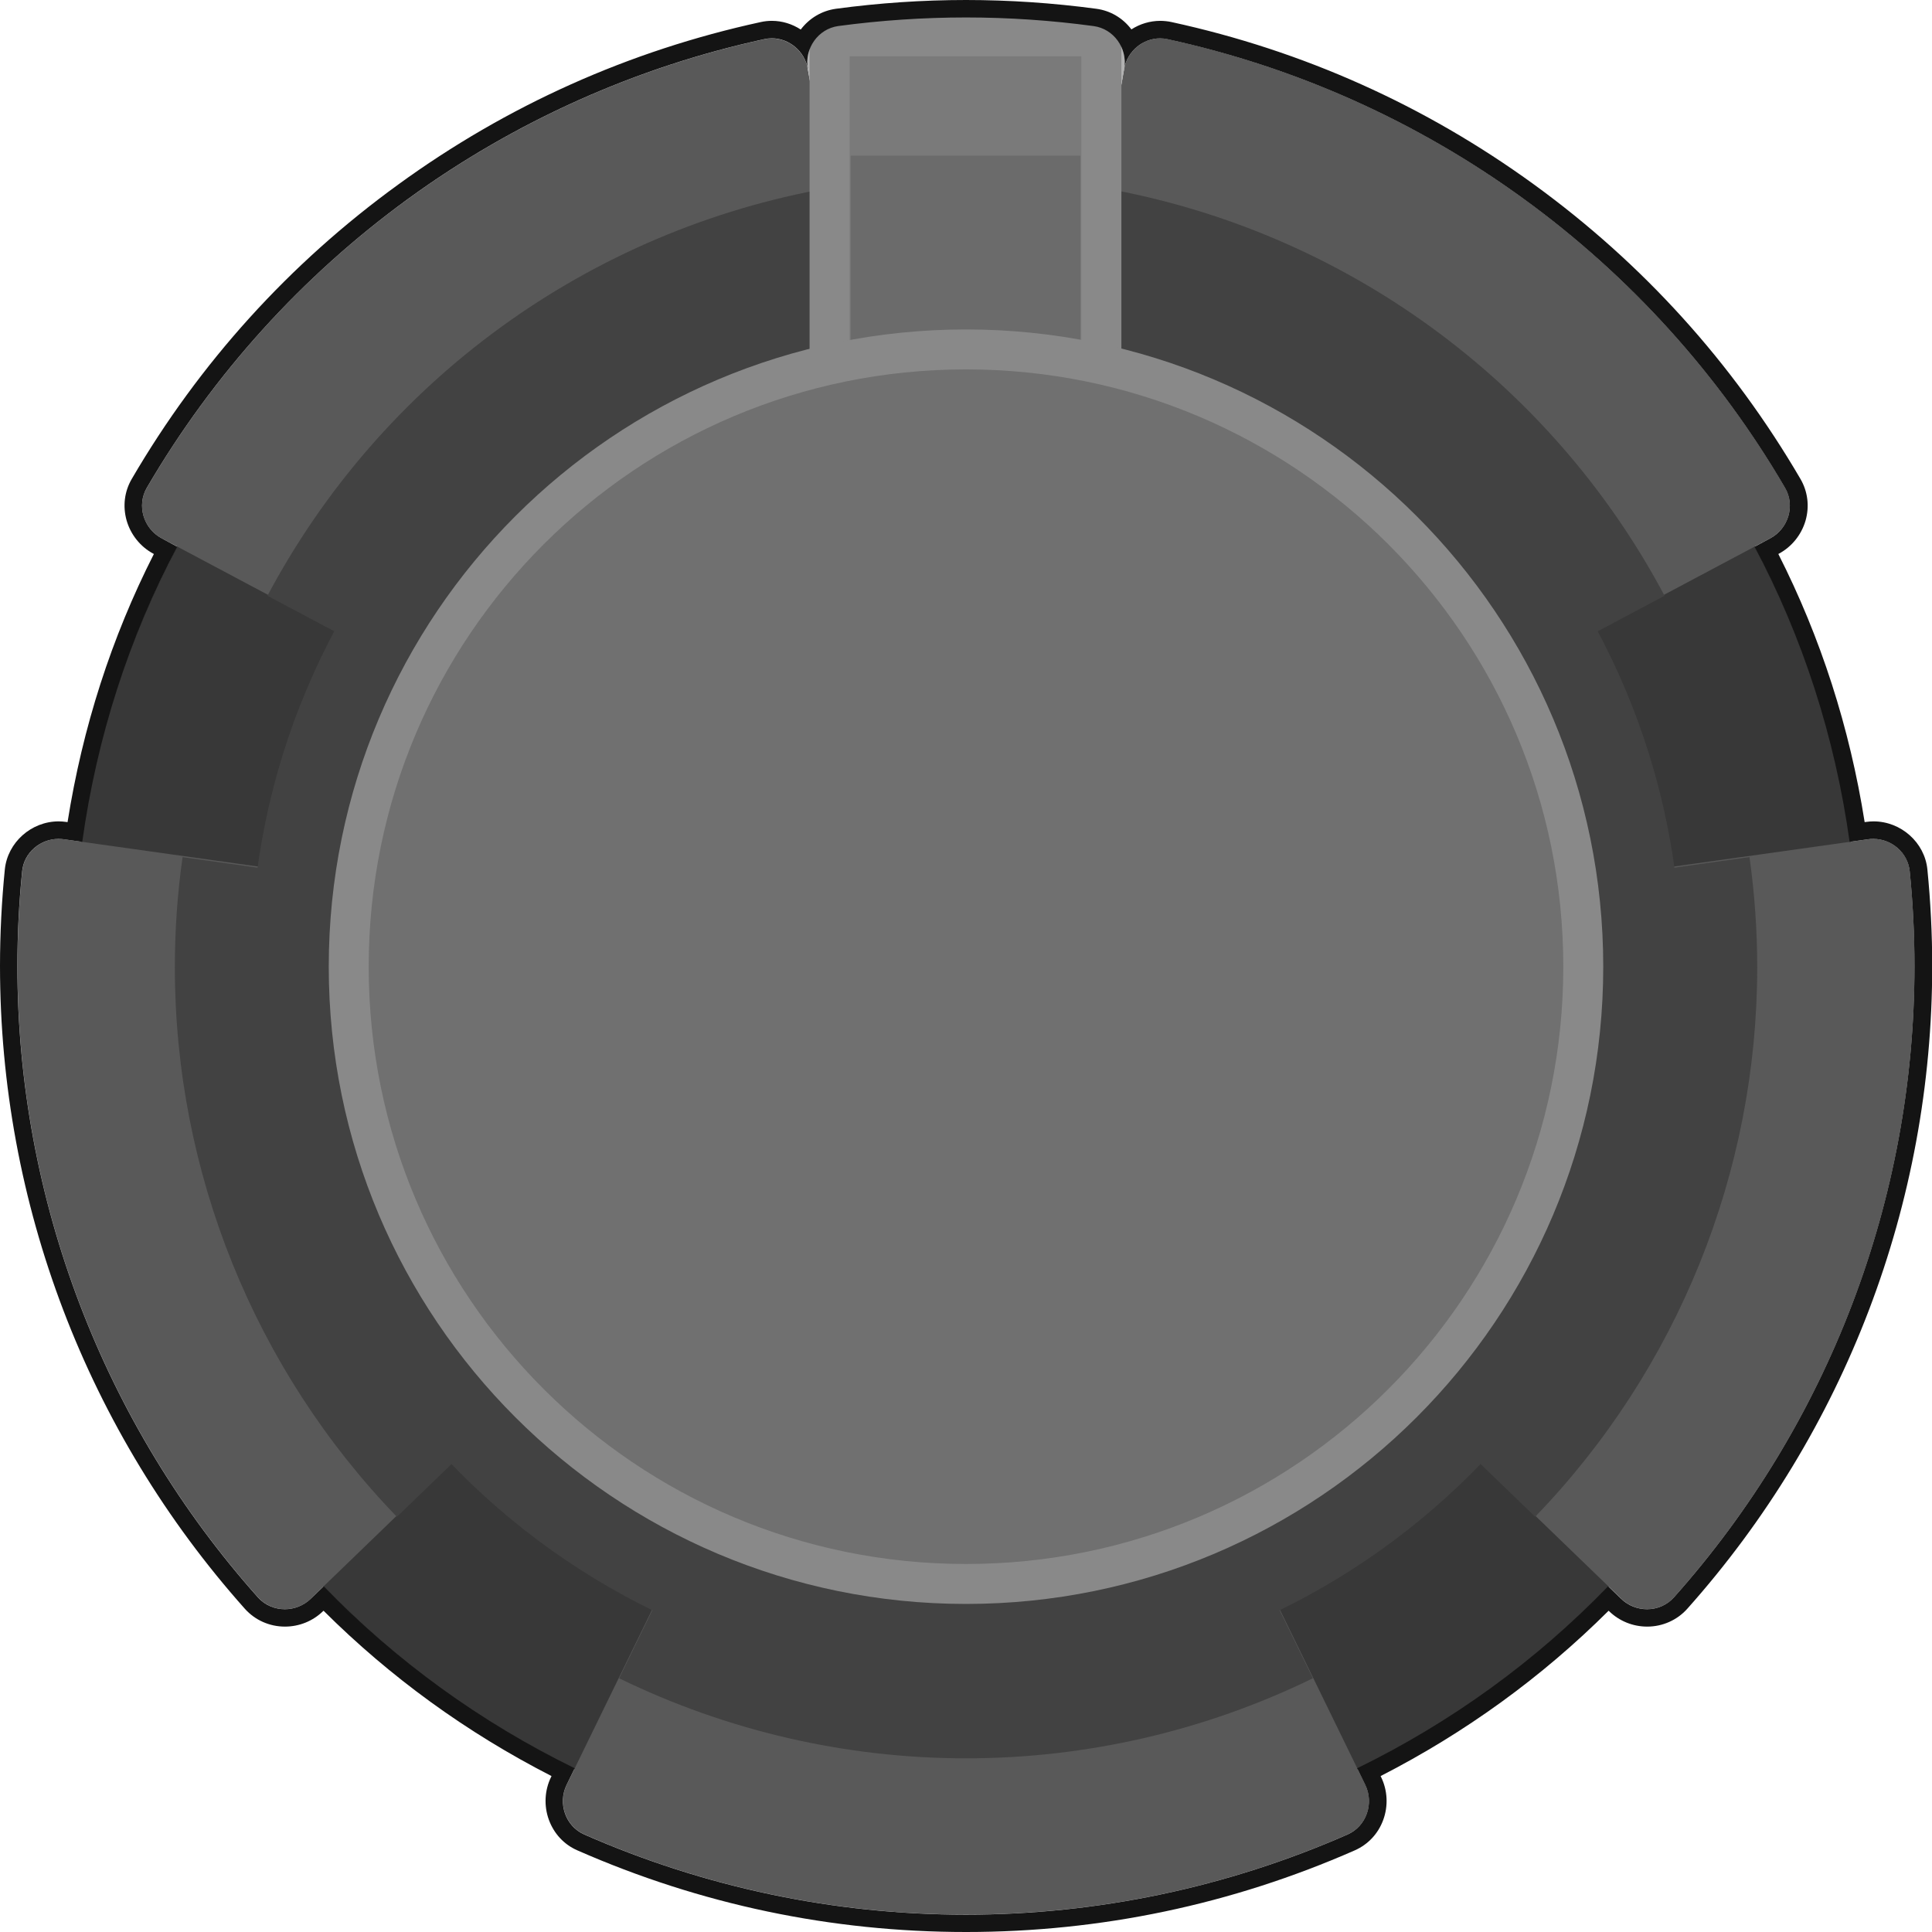
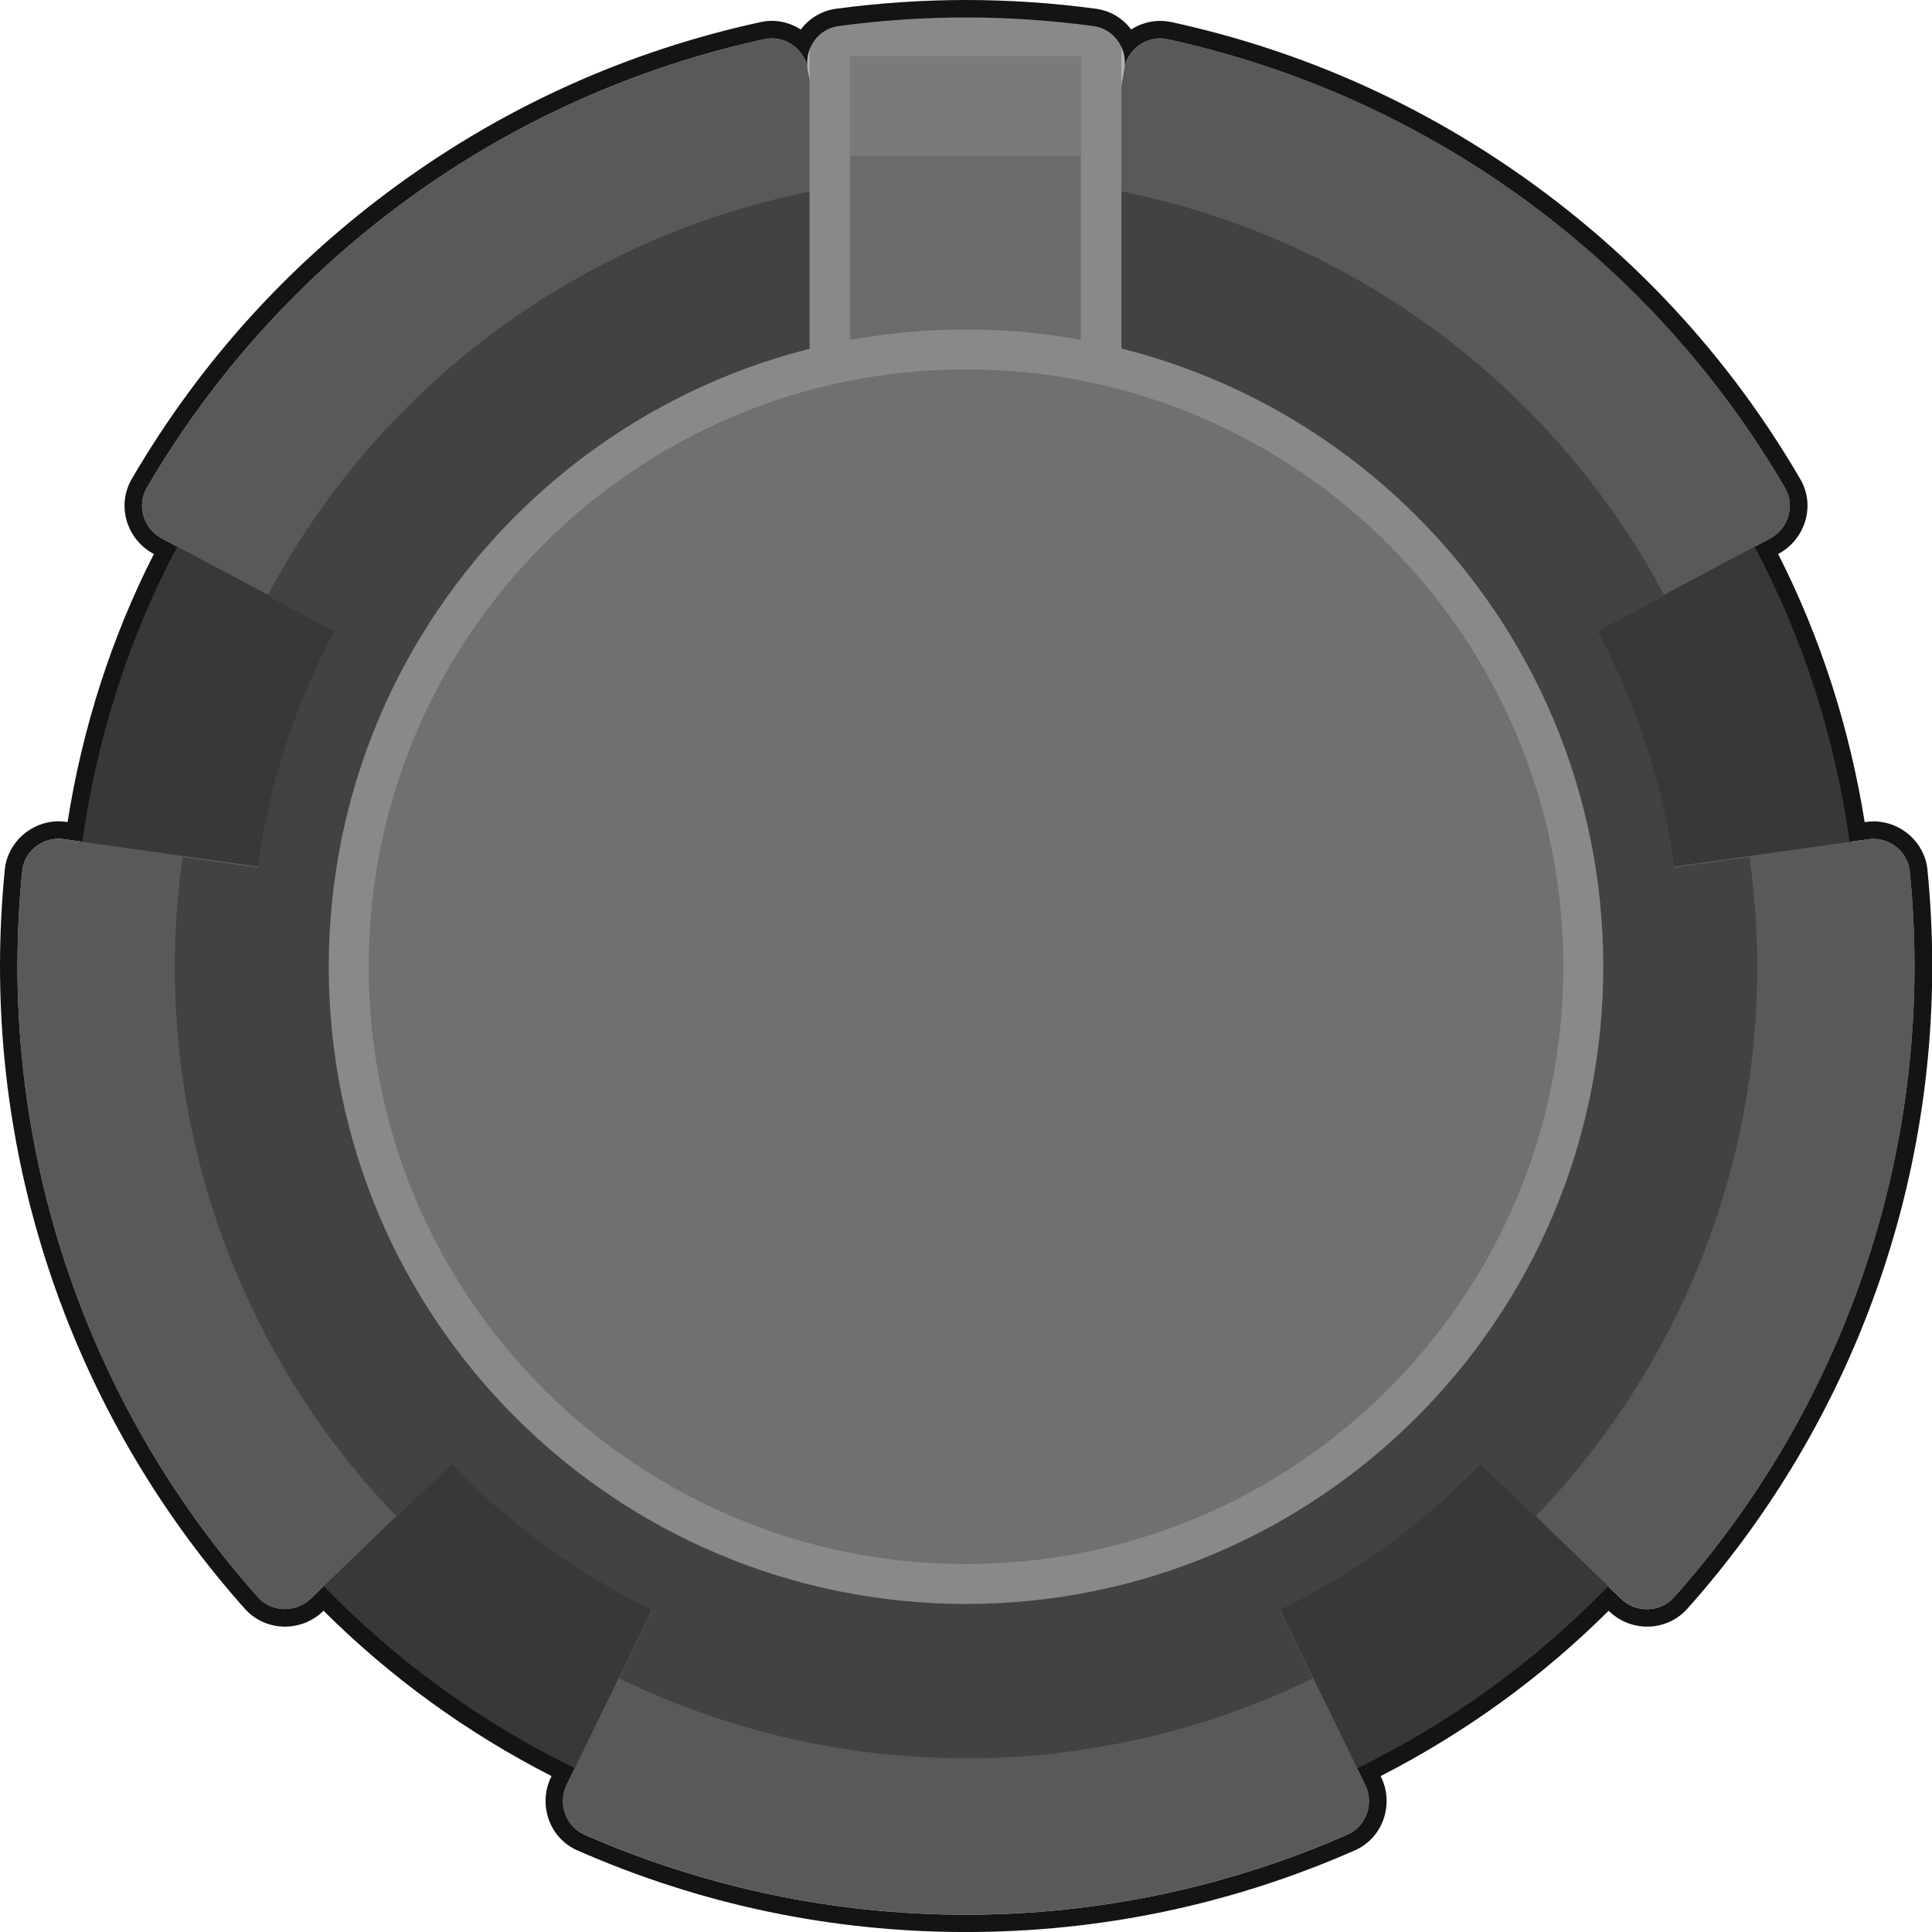
- <svg xmlns="http://www.w3.org/2000/svg" version="1.0" id="Layer_1" x="0px" y="0px" viewBox="0 0 28 28" enable-background="new 0 0 28 28" xml:space="preserve">
-   <g>
-     <g>
-       <circle fill="#383838" cx="14" cy="14" r="12.947" />
-       <path fill="#595959" d="M14.186,12.943l2.106-11.944c0.052-0.294,0.339-0.495,0.63-0.432    c1.859,0.404,3.615,1.191,5.157,2.311c1.542,1.12,2.833,2.548,3.792,4.191    c0.15,0.258,0.048,0.593-0.216,0.733l-10.708,5.694C14.563,13.701,14.111,13.373,14.186,12.943z" />
-       <path fill="#595959" d="M15.063,13.851l12.013-1.688c0.293-0.041,0.572,0.168,0.602,0.463    c0.046,0.457,0.069,0.916,0.069,1.375c0,3.379-1.246,6.636-3.486,9.148    c-0.199,0.223-0.55,0.229-0.765,0.021l-8.724-8.424C14.458,14.443,14.631,13.911,15.063,13.851z" />
-       <path fill="#595959" d="M14.47,14.965l5.317,10.901c0.131,0.268,0.017,0.6-0.256,0.72    c-1.741,0.765-3.625,1.162-5.531,1.162s-3.79-0.396-5.531-1.162    c-0.273-0.12-0.387-0.452-0.256-0.72l5.317-10.901C13.721,14.573,14.279,14.573,14.47,14.965z" />
-       <path fill="#595959" d="M13.228,14.746l-8.724,8.424c-0.215,0.208-0.566,0.202-0.765-0.021    c-2.24-2.513-3.486-5.77-3.486-9.148c0-0.459,0.023-0.918,0.069-1.375    c0.03-0.295,0.308-0.504,0.602-0.463l12.013,1.688C13.369,13.911,13.542,14.443,13.228,14.746z" />
-       <path fill="#595959" d="M13.052,13.496L2.344,7.802C2.08,7.662,1.978,7.327,2.128,7.07    C3.087,5.427,4.378,3.999,5.92,2.879s3.299-1.907,5.157-2.311c0.292-0.063,0.579,0.138,0.63,0.432    l2.106,11.944C13.889,13.373,13.437,13.701,13.052,13.496z" />
+ <svg xmlns="http://www.w3.org/2000/svg" version="1.0" id="Layer_1" x="0px" y="0px" viewBox="0 0 35.838 35.838" enable-background="new 0 0 28 28" xml:space="preserve" width="9.482mm" height="9.482mm">
+   <defs id="defs57" />
+   <g id="g52" transform="scale(1.279948)">
+     <g id="g16">
+       <circle cx="14" cy="14" r="12.947" id="circle4" style="fill:#383838" />
+       <path d="M 14.186,12.943 16.292,0.999 c 0.052,-0.294 0.339,-0.495 0.63,-0.432 1.859,0.404 3.615,1.191 5.157,2.311 1.542,1.12 2.833,2.548 3.792,4.191 0.15,0.258 0.048,0.593 -0.216,0.733 l -10.708,5.694 c -0.385,0.205 -0.837,-0.124 -0.761,-0.553 z" id="path6" style="fill:#595959" />
+       <path d="m 15.063,13.851 12.013,-1.688 c 0.293,-0.041 0.572,0.168 0.602,0.463 0.046,0.457 0.069,0.916 0.069,1.375 0,3.379 -1.246,6.636 -3.486,9.148 -0.199,0.223 -0.55,0.229 -0.765,0.021 l -8.724,-8.424 c -0.314,-0.303 -0.141,-0.834 0.291,-0.895 z" id="path8" style="fill:#595959" />
+       <path d="m 14.47,14.965 5.317,10.901 c 0.131,0.268 0.017,0.6 -0.256,0.72 -1.741,0.765 -3.625,1.162 -5.531,1.162 -1.906,0 -3.79,-0.396 -5.531,-1.162 C 8.196,26.465 8.082,26.133 8.213,25.865 L 13.529,14.965 c 0.191,-0.392 0.75,-0.392 0.941,0 z" id="path10" style="fill:#595959" />
+       <path d="M 13.228,14.746 4.504,23.17 C 4.289,23.377 3.938,23.371 3.739,23.148 1.499,20.636 0.253,17.379 0.253,14 c 0,-0.459 0.023,-0.918 0.069,-1.375 0.03,-0.295 0.308,-0.504 0.602,-0.463 l 12.013,1.688 c 0.432,0.061 0.605,0.592 0.291,0.895 z" id="path12" style="fill:#595959" />
+       <path d="M 13.052,13.496 2.344,7.802 C 2.08,7.662 1.978,7.327 2.128,7.07 3.087,5.427 4.378,3.999 5.92,2.879 7.462,1.758 9.219,0.972 11.077,0.568 c 0.292,-0.063 0.579,0.138 0.63,0.432 l 2.106,11.944 c 0.076,0.43 -0.376,0.758 -0.761,0.553 z" id="path14" style="fill:#595959" />
    </g>
-     <path fill="#424242" d="M14,14.017l1.991-11.292c1.715,0.302,3.34,0.992,4.749,2.016   s2.567,2.355,3.384,3.893L14,14.017z" />
-     <path fill="#424242" d="M14,14.017l11.355-1.596c0.074,0.529,0.112,1.062,0.112,1.596   c0,2.971-1.155,5.828-3.218,7.965L14,14.017z" />
-     <path fill="#424242" d="M14,14.017l5.027,10.306c-1.566,0.764-3.285,1.16-5.027,1.16   s-3.461-0.397-5.027-1.16L14,14.017z" />
-     <path fill="#424242" d="M14,14.017L5.752,21.983c-2.064-2.137-3.218-4.995-3.218-7.965   c0-0.534,0.037-1.067,0.112-1.596L14,14.017z" />
-     <path fill="#424242" d="M14,14.017L3.876,8.634c0.818-1.538,1.975-2.87,3.384-3.893   s3.033-1.713,4.749-2.016L14,14.017z" />
-     <circle fill="#424242" cx="14" cy="14.017" r="10.367" />
-     <g>
-       <path fill="#FCFCFC" d="M14,11.196c-0.046,0-0.199-0.014-0.23-0.193L11.996,0.946    c-0.012-0.065,0.004-0.133,0.043-0.186c0.038-0.051,0.091-0.083,0.15-0.091    c0.599-0.081,1.208-0.122,1.811-0.122c0.602,0,1.211,0.041,1.811,0.123    c0.059,0.008,0.113,0.04,0.15,0.091c0.039,0.054,0.055,0.122,0.044,0.187L14.231,11.002    C14.199,11.182,14.046,11.196,14,11.196z" />
-       <path fill="#B2B2B2" d="M14,0.84c0.568,0,1.142,0.037,1.706,0.111l-1.706,9.674l-1.72-9.672    C12.848,0.878,13.427,0.84,14,0.84 M14,0.253c-0.619,0-1.237,0.042-1.85,0.125    c-0.295,0.04-0.494,0.326-0.443,0.619l1.773,10.056c0.051,0.291,0.285,0.436,0.52,0.436    c0.234,0,0.468-0.145,0.52-0.436l1.773-10.056c0.052-0.293-0.148-0.579-0.443-0.619    C15.237,0.295,14.619,0.253,14,0.253L14,0.253z" />
+     <path d="M 14,14.017 15.991,2.725 c 1.715,0.302 3.34,0.992 4.749,2.016 1.409,1.024 2.567,2.355 3.384,3.893 z" id="path18" style="fill:#424242" />
+     <path d="m 14,14.017 11.355,-1.596 c 0.074,0.529 0.112,1.062 0.112,1.596 0,2.971 -1.155,5.828 -3.218,7.965 z" id="path20" style="fill:#424242" />
+     <path d="m 14,14.017 5.027,10.306 c -1.566,0.764 -3.285,1.16 -5.027,1.16 -1.742,0 -3.461,-0.397 -5.027,-1.16 z" id="path22" style="fill:#424242" />
+     <path d="M 14,14.017 5.752,21.983 c -2.064,-2.137 -3.218,-4.995 -3.218,-7.965 0,-0.534 0.037,-1.067 0.112,-1.596 z" id="path24" style="fill:#424242" />
+     <path d="M 14,14.017 3.876,8.634 C 4.693,7.096 5.851,5.765 7.26,4.741 8.669,3.717 10.293,3.027 12.009,2.725 Z" id="path26" style="fill:#424242" />
+     <circle cx="14" cy="14.017" r="10.367" id="circle28" style="fill:#424242" />
+     <g id="g34">
+       <path d="m 14,11.196 c -0.046,0 -0.199,-0.014 -0.23,-0.193 L 11.996,0.946 c -0.012,-0.065 0.004,-0.133 0.043,-0.186 0.038,-0.051 0.091,-0.083 0.15,-0.091 0.599,-0.081 1.208,-0.122 1.811,-0.122 0.602,0 1.211,0.041 1.811,0.123 0.059,0.008 0.113,0.04 0.15,0.091 0.039,0.054 0.055,0.122 0.044,0.187 l -1.773,10.055 c -0.032,0.18 -0.185,0.194 -0.231,0.194 z" id="path30" style="fill:#fcfcfc" />
+       <path d="m 14,0.84 c 0.568,0 1.142,0.037 1.706,0.111 L 14,10.625 12.28,0.953 c 0.568,-0.075 1.147,-0.113 1.72,-0.113 m 0,-0.586 c -0.619,0 -1.237,0.042 -1.85,0.125 -0.295,0.04 -0.494,0.326 -0.443,0.619 l 1.773,10.056 c 0.051,0.291 0.285,0.436 0.52,0.436 0.234,0 0.468,-0.145 0.52,-0.436 L 16.293,0.997 C 16.344,0.704 16.145,0.418 15.85,0.378 15.237,0.295 14.619,0.253 14,0.253 Z" id="path32" style="fill:#b2b2b2" />
    </g>
-     <g>
-       <path fill="#7A7A7A" d="M12.22,7.601c-0.109,0-0.197-0.089-0.197-0.197V0.723    c0-0.109,0.089-0.197,0.197-0.197h3.544c0.11,0,0.199,0.089,0.199,0.197v6.681    c0,0.109-0.089,0.197-0.199,0.197h-3.544V7.601z" />
-       <path fill="#898989" d="M15.672,0.816v6.495h-3.359V0.816H15.672 M15.765,0.236h-3.545    c-0.269,0-0.487,0.218-0.487,0.487v6.681c0,0.269,0.218,0.487,0.487,0.487h3.545    c0.269,0,0.487-0.218,0.487-0.487v-6.681C16.252,0.454,16.034,0.236,15.765,0.236L15.765,0.236z" />
+     <g id="g40">
+       <path d="m 12.22,7.601 c -0.109,0 -0.197,-0.089 -0.197,-0.197 V 0.723 c 0,-0.109 0.089,-0.197 0.197,-0.197 h 3.544 c 0.11,0 0.199,0.089 0.199,0.197 v 6.681 c 0,0.109 -0.089,0.197 -0.199,0.197 h -3.544 z" id="path36" style="fill:#7a7a7a" />
+       <path d="M 15.672,0.816 V 7.311 H 12.313 V 0.816 h 3.359 m 0.093,-0.58 h -3.545 c -0.269,0 -0.487,0.218 -0.487,0.487 v 6.681 c 0,0.269 0.218,0.487 0.487,0.487 h 3.545 c 0.269,0 0.487,-0.218 0.487,-0.487 v -6.681 c 0,-0.269 -0.218,-0.487 -0.487,-0.487 z" id="path38" style="fill:#898989" />
    </g>
-     <g opacity="0.36">
-       <rect x="12.328" y="2.256" fill="#4F4F4F" width="3.33" height="5.636" />
+     <g id="g44" style="opacity:0.36">
+       <rect x="12.328" y="2.256" width="3.33" height="5.636" id="rect42" style="fill:#4f4f4f" />
    </g>
-     <circle fill="#707070" stroke="#898989" stroke-width="0.579" stroke-miterlimit="10" cx="14" cy="14.01" r="8.946" />
-     <g>
-       <path fill="#141414" d="M14,0.253c0.619,0,1.237,0.042,1.85,0.125    c0.293,0.04,0.491,0.322,0.444,0.613c-0.001,0.003-0.001,0.005-0.002,0.008l-0.046,0.262    l0.046-0.264c0-0.002,0.001-0.004,0.001-0.006c0.049-0.253,0.272-0.435,0.52-0.435    c0.036,0,0.072,0.004,0.108,0.012c1.859,0.404,3.615,1.191,5.157,2.311    c1.542,1.12,2.833,2.548,3.792,4.191c0.151,0.258,0.048,0.593-0.216,0.733l-0.226,0.121    c0.696,1.307,1.165,2.751,1.378,4.277l0.269-0.038c0.025-0.004,0.05-0.005,0.074-0.005    c0.265,0,0.5,0.198,0.528,0.468c0.046,0.457,0.069,0.916,0.069,1.375    c0,3.379-1.246,6.636-3.486,9.149c-0.103,0.115-0.246,0.172-0.39,0.172    c-0.135,0-0.271-0.05-0.375-0.151l-0.189-0.182c-1.043,1.08-2.273,1.972-3.637,2.638l0.117,0.24    c0.131,0.268,0.017,0.6-0.256,0.72c-1.741,0.765-3.625,1.162-5.531,1.162    s-3.789-0.396-5.531-1.162c-0.273-0.12-0.387-0.452-0.256-0.72l0.117-0.24    c-1.364-0.667-2.594-1.558-3.637-2.638l-0.189,0.182c-0.104,0.1-0.24,0.151-0.375,0.151    c-0.144,0-0.287-0.057-0.39-0.172c-2.24-2.513-3.486-5.77-3.486-9.149    c0-0.459,0.023-0.918,0.069-1.375c0.027-0.27,0.263-0.468,0.528-0.468    c0.024,0,0.049,0.002,0.074,0.005l0.269,0.038c0.213-1.526,0.681-2.97,1.378-4.277L2.344,7.802    c-0.264-0.14-0.366-0.475-0.216-0.733c0.959-1.643,2.25-3.07,3.792-4.191    c1.542-1.12,3.299-1.907,5.157-2.311c0.036-0.008,0.073-0.012,0.109-0.012    c0.251,0,0.476,0.186,0.522,0.443l-0-0.002c-0.052-0.293,0.148-0.579,0.443-0.619    C12.763,0.295,13.381,0.253,14,0.253 M14,0c-0.628,0-1.261,0.043-1.884,0.127    c-0.204,0.028-0.385,0.135-0.511,0.301c-0.123-0.08-0.268-0.126-0.419-0.126    c-0.054,0-0.109,0.006-0.162,0.018c-1.907,0.415-3.674,1.207-5.252,2.354    C4.193,3.82,2.893,5.256,1.909,6.942c-0.106,0.182-0.132,0.395-0.074,0.601    C1.894,7.749,2.036,7.926,2.225,8.026L2.23,8.029c-0.614,1.209-1.034,2.514-1.251,3.886    l-0.02-0.003c-0.037-0.005-0.073-0.008-0.109-0.008c-0.398-0-0.74,0.306-0.78,0.696    C0.024,13.063,0,13.534,0,14c0,3.44,1.261,6.749,3.55,9.317c0.146,0.163,0.356,0.257,0.579,0.257    c0.207,0,0.403-0.079,0.551-0.222l0.009-0.008c0.967,0.963,2.076,1.768,3.304,2.396l-0.007,0.015    c-0.094,0.192-0.105,0.418-0.031,0.62c0.074,0.201,0.22,0.358,0.413,0.442    c1.786,0.785,3.681,1.183,5.633,1.183c1.952,0,3.847-0.398,5.633-1.183    c0.193-0.085,0.34-0.242,0.413-0.442c0.074-0.202,0.063-0.428-0.031-0.62l-0.007-0.015    c1.228-0.629,2.337-1.433,3.304-2.396l0.009,0.008c0.148,0.143,0.344,0.222,0.551,0.222    c0.222,0,0.433-0.094,0.579-0.257c2.29-2.568,3.551-5.877,3.551-9.317    c0-0.466-0.024-0.937-0.07-1.4c-0.039-0.39-0.382-0.696-0.78-0.696    c-0.036,0-0.073,0.003-0.109,0.008l-0.02,0.003c-0.217-1.372-0.637-2.676-1.251-3.886l0.005-0.003    c0.189-0.1,0.331-0.277,0.39-0.483c0.058-0.205,0.032-0.419-0.074-0.601    c-0.984-1.685-2.283-3.121-3.862-4.268c-1.579-1.147-3.346-1.939-5.252-2.354    c-0.053-0.012-0.108-0.017-0.162-0.018c-0.153-0-0.298,0.045-0.421,0.124    c-0.125-0.166-0.306-0.272-0.509-0.299C15.261,0.043,14.627,0,14,0L14,0z" />
+     <circle stroke-miterlimit="10" cx="14" cy="14.01" r="8.946" id="circle46" style="fill:#707070;stroke:#898989;stroke-width:0.579;stroke-miterlimit:10" />
+     <g id="g50">
+       <path d="m 14,0.253 c 0.619,0 1.237,0.042 1.85,0.125 0.293,0.04 0.491,0.322 0.444,0.613 -5.3e-4,0.003 -10e-4,0.005 -0.002,0.008 l -0.046,0.262 0.046,-0.264 c 3.5e-4,-0.002 6.9e-4,-0.004 10e-4,-0.006 0.049,-0.253 0.272,-0.435 0.52,-0.435 0.036,0 0.072,0.004 0.108,0.012 1.859,0.404 3.615,1.191 5.157,2.311 1.542,1.12 2.833,2.548 3.792,4.191 0.151,0.258 0.048,0.593 -0.216,0.733 l -0.226,0.121 c 0.696,1.307 1.165,2.751 1.378,4.277 l 0.269,-0.038 c 0.025,-0.004 0.05,-0.005 0.074,-0.005 0.265,0 0.5,0.198 0.528,0.468 0.046,0.457 0.069,0.916 0.069,1.375 0,3.379 -1.246,6.636 -3.486,9.149 -0.103,0.115 -0.246,0.172 -0.39,0.172 -0.135,0 -0.271,-0.05 -0.375,-0.151 l -0.189,-0.182 c -1.043,1.08 -2.273,1.972 -3.637,2.638 l 0.117,0.24 c 0.131,0.268 0.017,0.6 -0.256,0.72 -1.741,0.765 -3.625,1.162 -5.531,1.162 -1.906,0 -3.789,-0.396 -5.531,-1.162 C 8.196,26.465 8.082,26.133 8.213,25.865 L 8.33,25.626 C 6.966,24.959 5.736,24.067 4.693,22.987 l -0.189,0.182 c -0.104,0.1 -0.24,0.151 -0.375,0.151 -0.144,0 -0.287,-0.057 -0.39,-0.172 -2.24,-2.513 -3.486,-5.77 -3.486,-9.149 0,-0.459 0.023,-0.918 0.069,-1.375 0.027,-0.27 0.263,-0.468 0.528,-0.468 0.024,0 0.049,0.002 0.074,0.005 l 0.269,0.038 C 1.406,10.674 1.874,9.23 2.57,7.923 L 2.344,7.802 C 2.08,7.662 1.978,7.327 2.128,7.069 3.087,5.427 4.378,3.999 5.92,2.879 7.462,1.758 9.219,0.972 11.077,0.568 11.114,0.56 11.15,0.556 11.186,0.556 c 0.251,0 0.476,0.186 0.522,0.443 L 11.707,0.997 C 11.656,0.704 11.855,0.418 12.15,0.378 12.763,0.295 13.381,0.253 14,0.253 m 0,-0.253 c -0.628,0 -1.261,0.043 -1.884,0.127 -0.204,0.028 -0.385,0.135 -0.511,0.301 -0.123,-0.08 -0.268,-0.126 -0.419,-0.126 -0.054,0 -0.109,0.006 -0.162,0.018 C 9.117,0.735 7.349,1.527 5.771,2.674 4.193,3.82 2.893,5.256 1.909,6.942 1.803,7.124 1.777,7.337 1.835,7.543 1.894,7.749 2.036,7.926 2.225,8.026 L 2.23,8.029 C 1.616,9.237 1.196,10.542 0.979,11.914 l -0.02,-0.003 c -0.037,-0.005 -0.073,-0.008 -0.109,-0.008 -0.398,-3e-5 -0.74,0.306 -0.78,0.696 C 0.024,13.063 0,13.534 0,14 c 0,3.44 1.261,6.749 3.55,9.317 0.146,0.163 0.356,0.257 0.579,0.257 0.207,0 0.403,-0.079 0.551,-0.222 l 0.009,-0.008 c 0.967,0.963 2.076,1.768 3.304,2.396 l -0.007,0.015 c -0.094,0.192 -0.105,0.418 -0.031,0.62 0.074,0.201 0.22,0.358 0.413,0.442 1.786,0.785 3.681,1.183 5.633,1.183 1.952,0 3.847,-0.398 5.633,-1.183 0.193,-0.085 0.34,-0.242 0.413,-0.442 0.074,-0.202 0.063,-0.428 -0.031,-0.62 l -0.007,-0.015 c 1.228,-0.629 2.337,-1.433 3.304,-2.396 l 0.009,0.008 c 0.148,0.143 0.344,0.222 0.551,0.222 0.222,0 0.433,-0.094 0.579,-0.257 2.29,-2.568 3.551,-5.877 3.551,-9.317 0,-0.466 -0.024,-0.937 -0.07,-1.4 -0.039,-0.39 -0.382,-0.696 -0.78,-0.696 -0.036,0 -0.073,0.003 -0.109,0.008 l -0.02,0.003 C 26.804,10.543 26.384,9.238 25.77,8.029 l 0.005,-0.003 C 25.964,7.925 26.106,7.749 26.165,7.542 26.223,7.337 26.197,7.124 26.09,6.942 25.107,5.256 23.807,3.821 22.229,2.674 20.65,1.527 18.883,0.735 16.977,0.32 16.923,0.309 16.869,0.303 16.814,0.303 16.661,0.303 16.516,0.348 16.394,0.427 16.268,0.261 16.088,0.155 15.884,0.127 15.261,0.043 14.627,0 14,0 Z" id="path48" style="fill:#141414" />
    </g>
  </g>
</svg>
